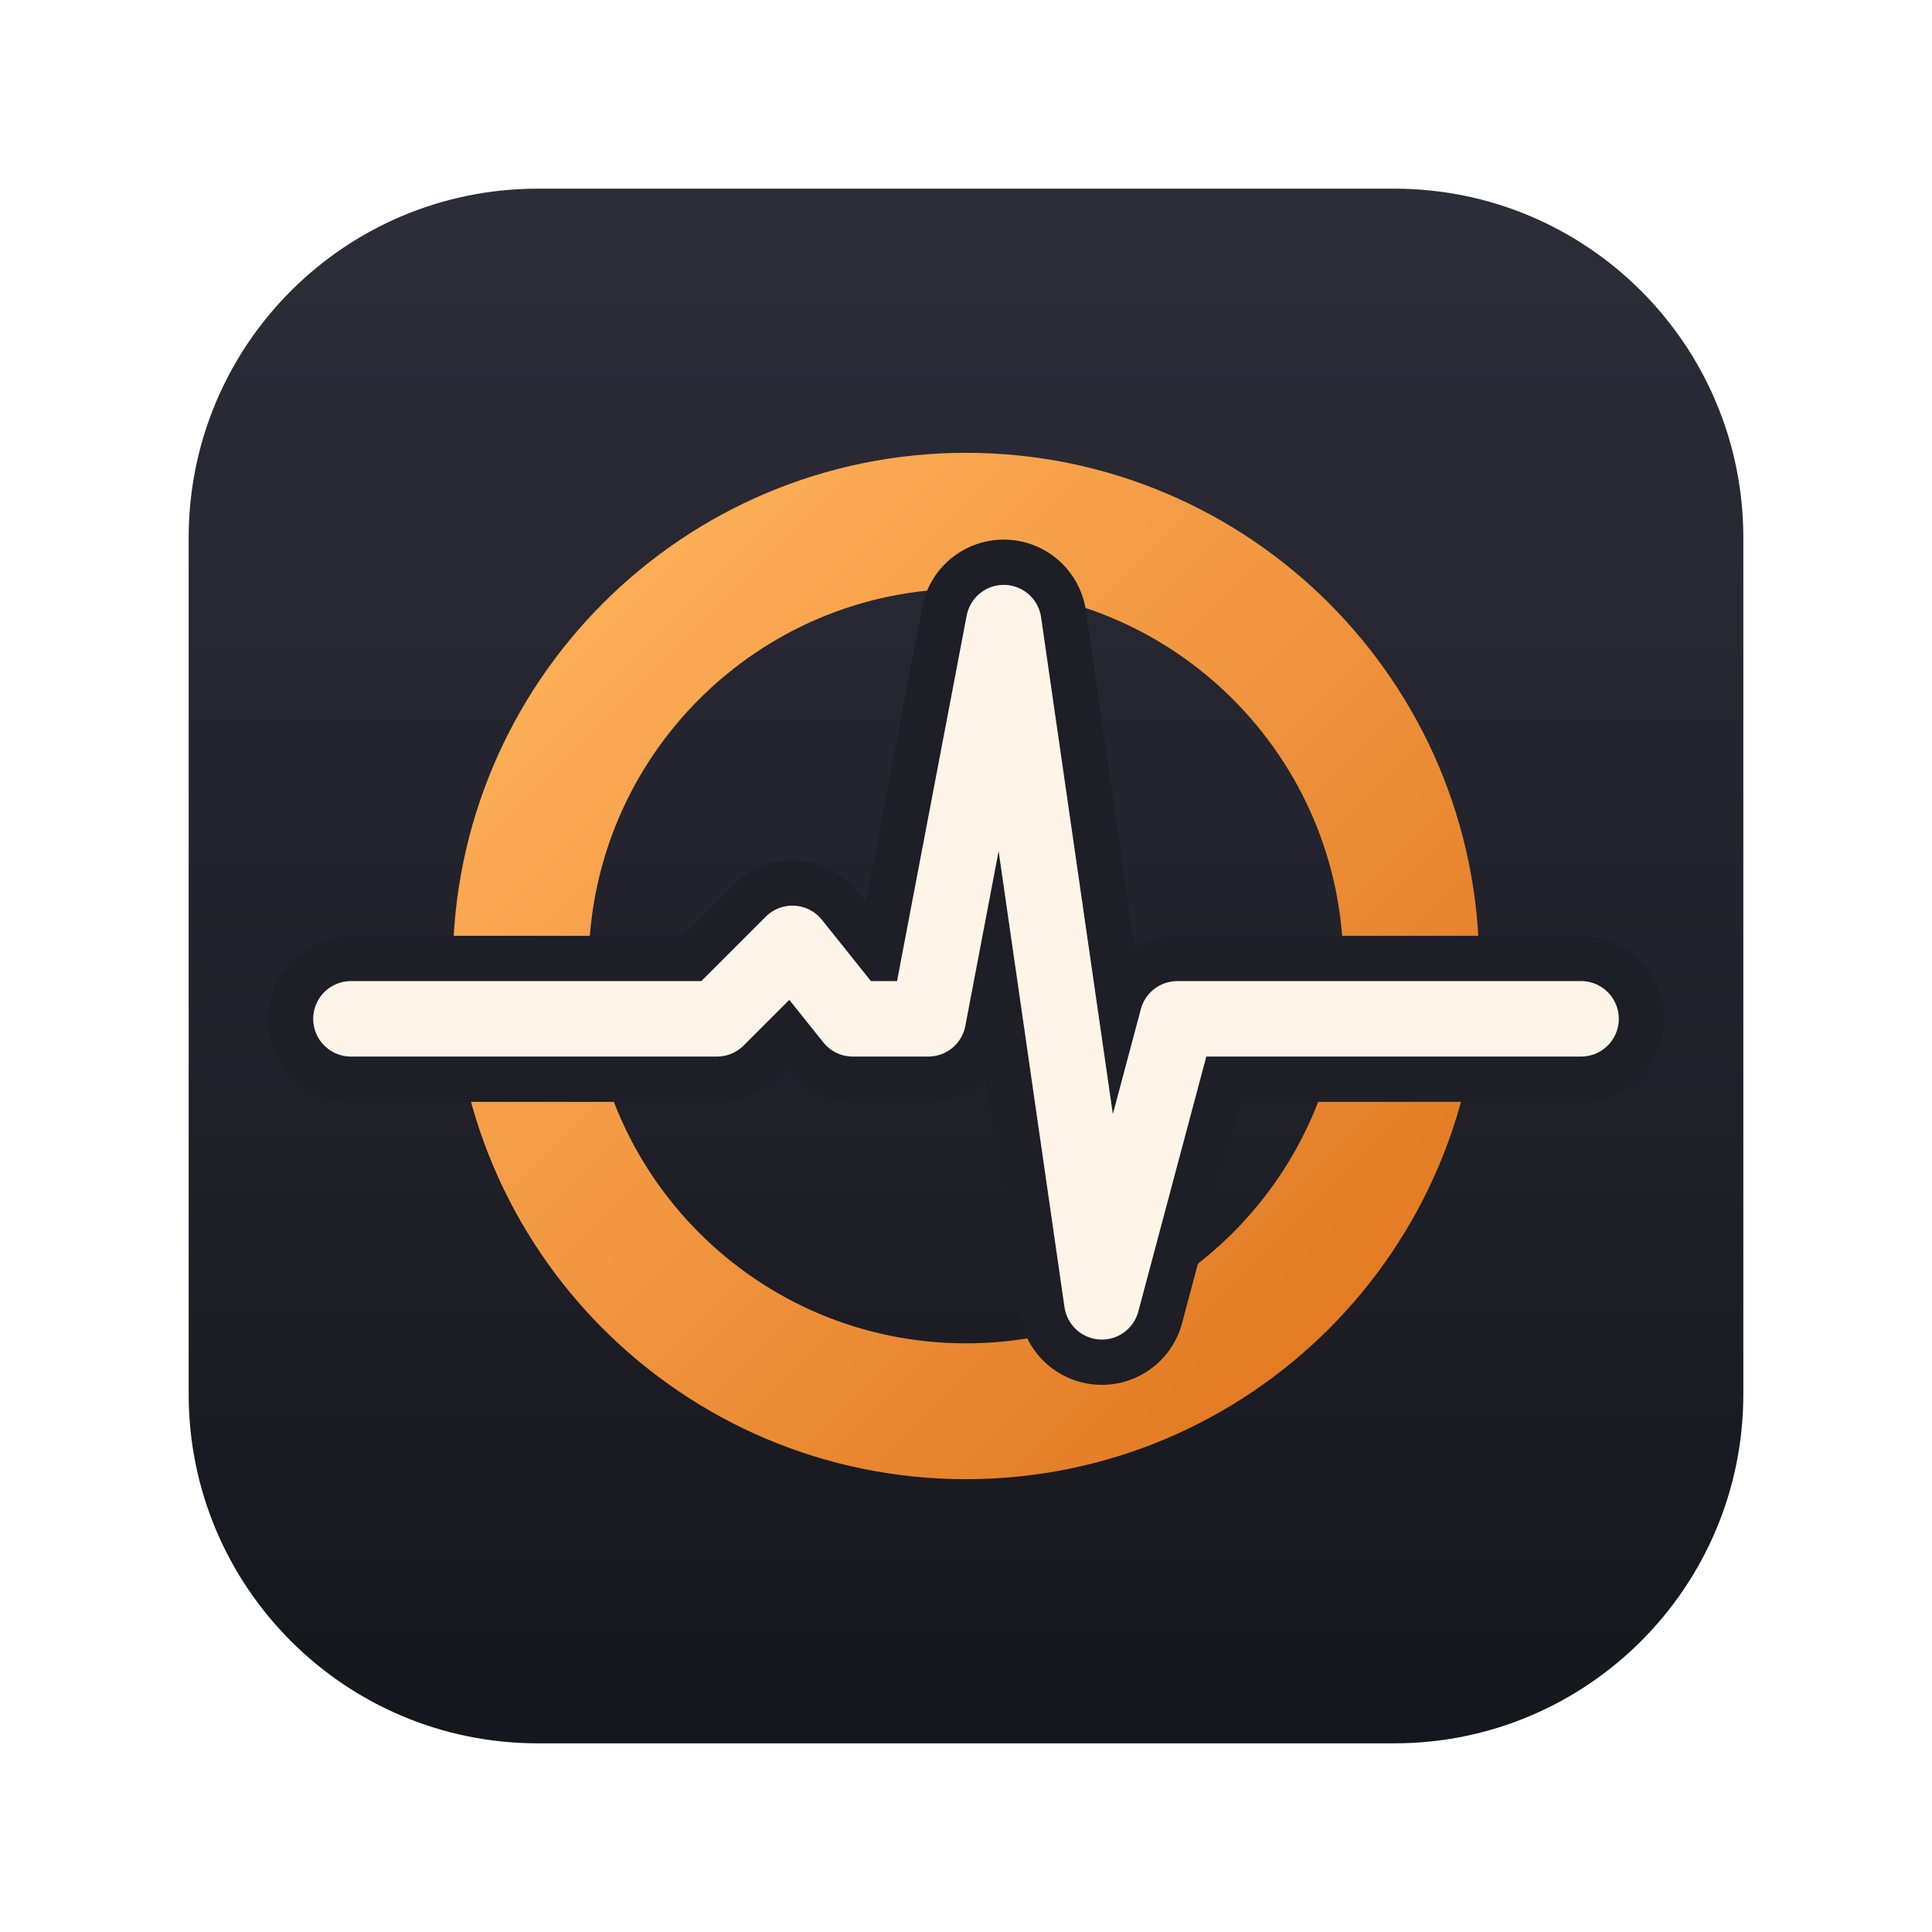
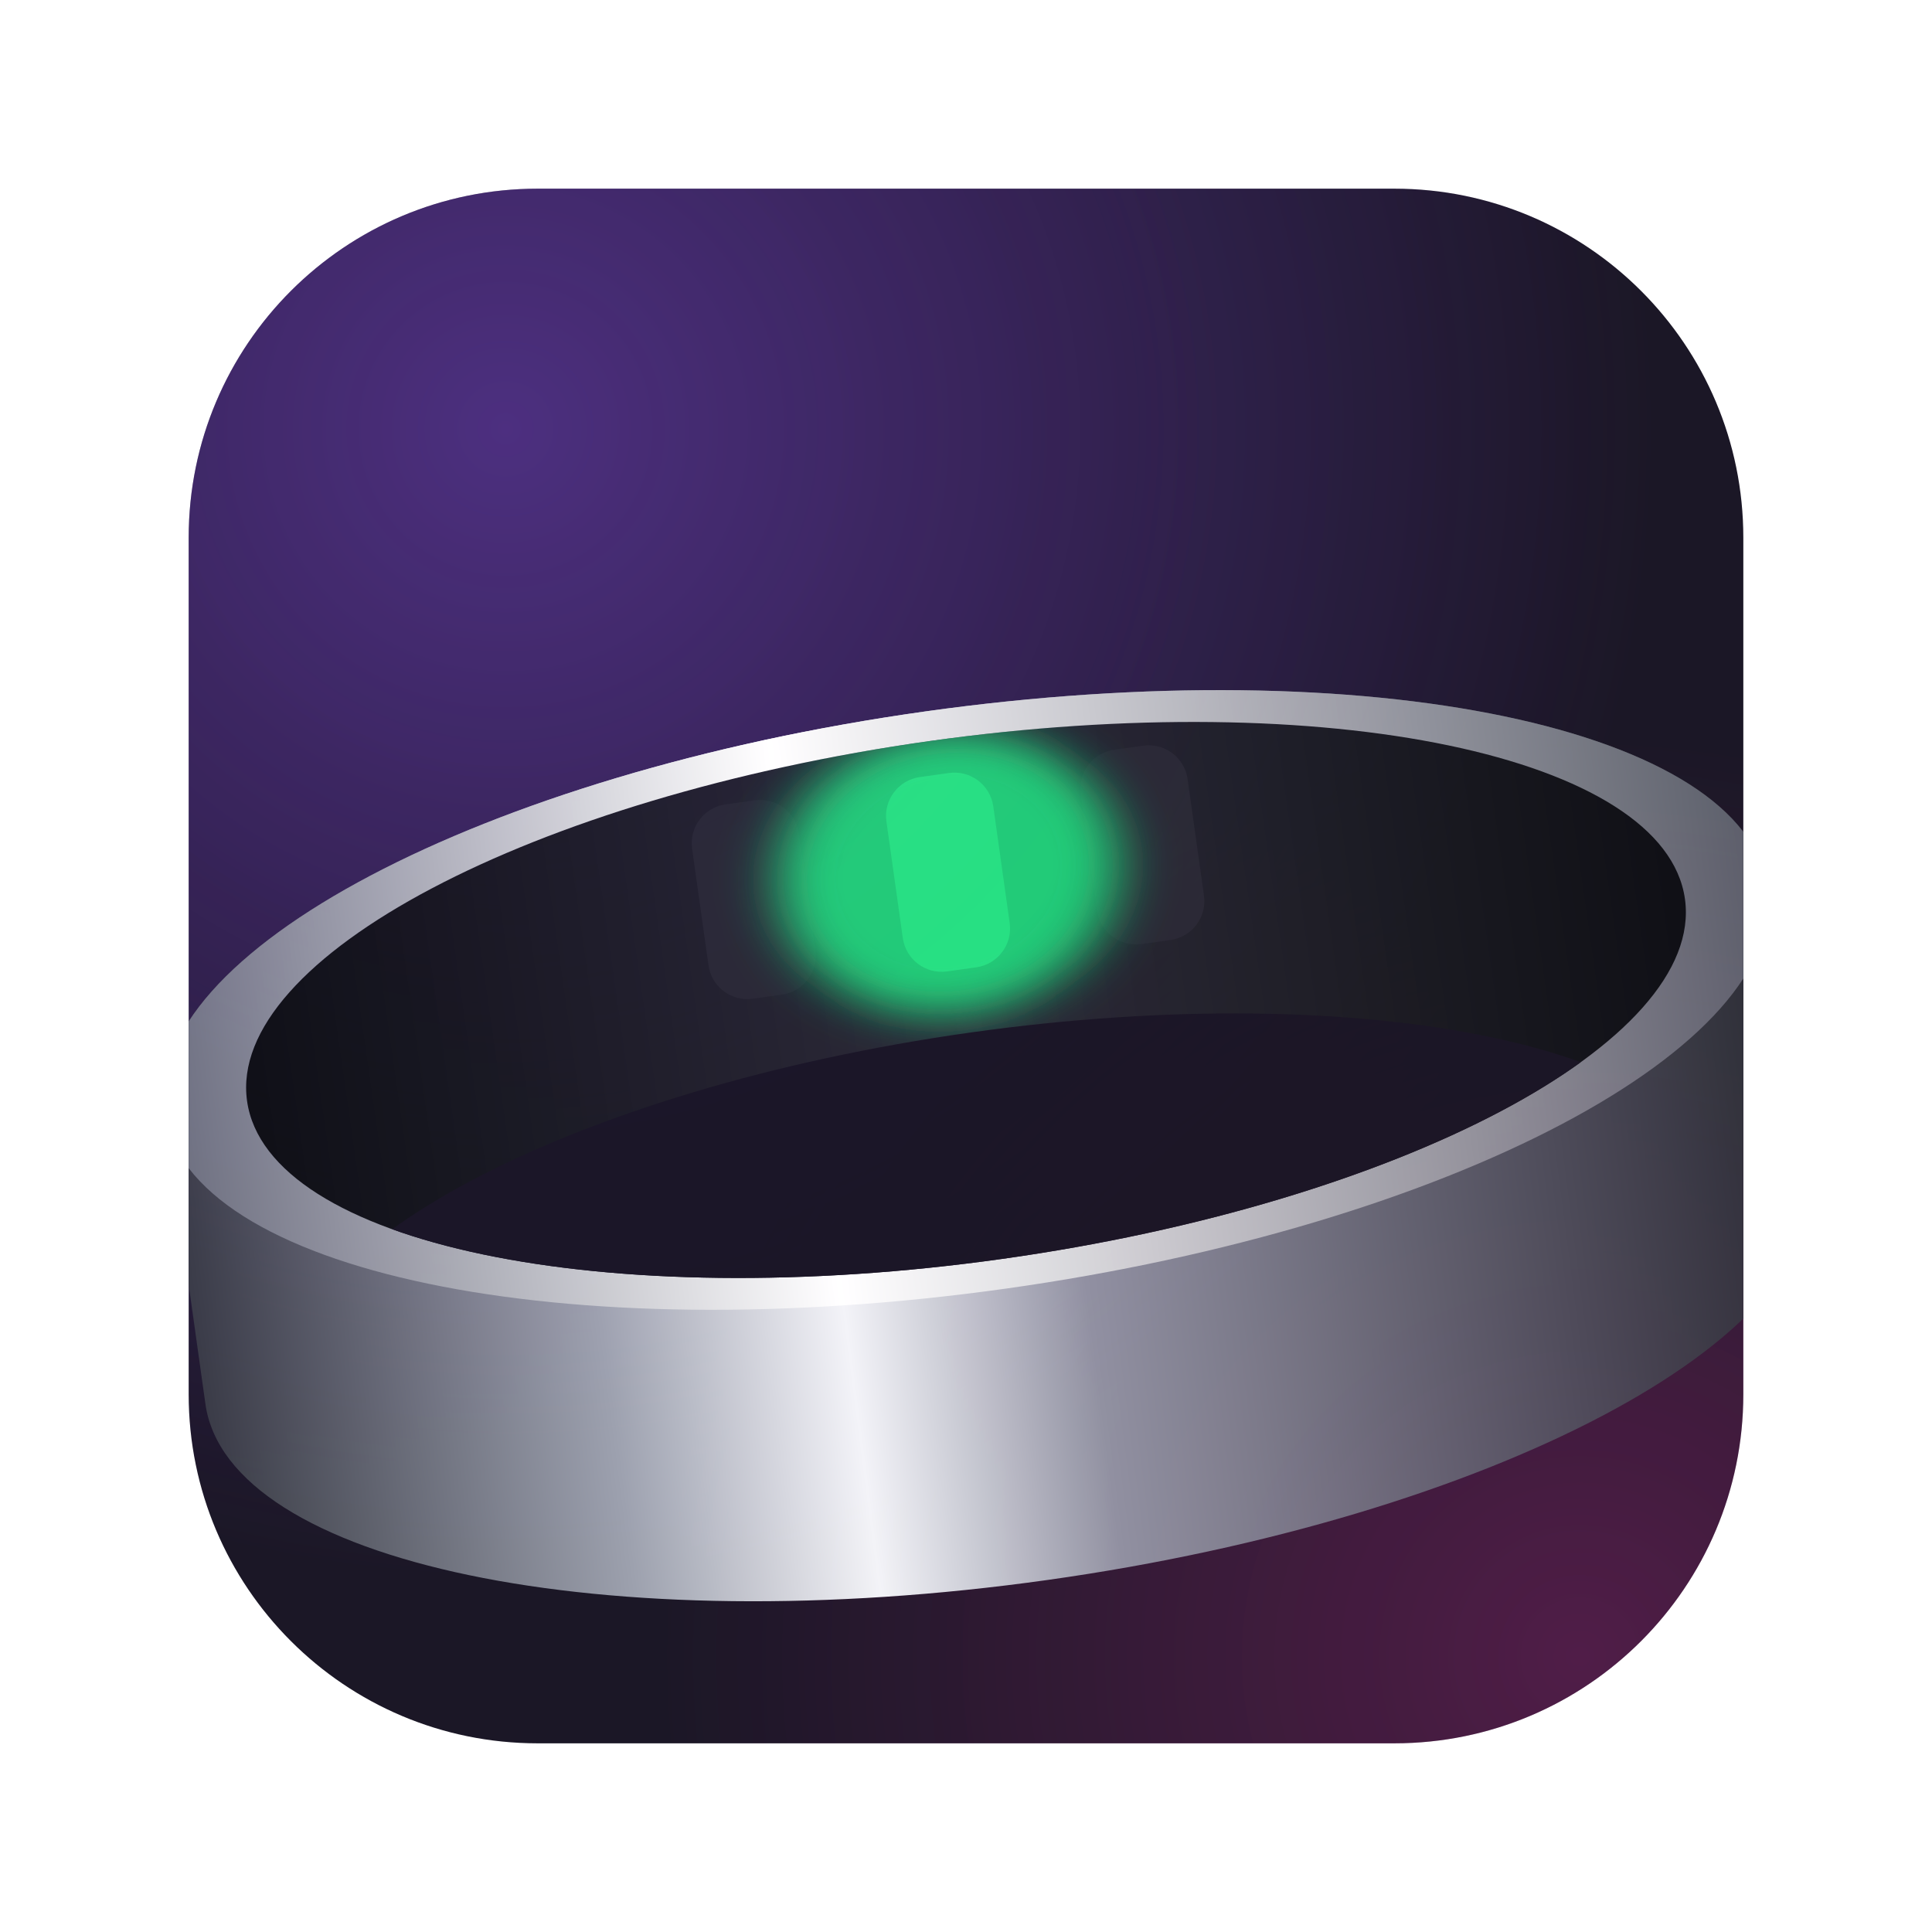
<svg xmlns="http://www.w3.org/2000/svg" viewBox="0 0 1024 1024">
  <defs>
-     <linearGradient id="a" x1="0" x2="0" y1="0" y2="1">
-       <stop offset="0" stop-color="#2c2d38" />
-       <stop offset="1" stop-color="#16171d" />
+     <rect id="t" width="824" height="824" x="100" y="100" rx="185" />
+     <linearGradient id="s" x2="1">
+       <stop offset="0" stop-color="#3a3c46" />
+       <stop offset=".25" stop-color="#9da1ae" />
+       <stop offset=".4" stop-color="#f2f3f7" />
+       <stop offset=".55" stop-color="#8e92a0" />
+       <stop offset=".85" stop-color="#4a4d58" />
+       <stop offset="1" stop-color="#2a2c34" />
    </linearGradient>
-     <linearGradient id="b" x1="0" x2="1" y1="0" y2="1">
-       <stop offset="0" stop-color="#ffb35c" />
-       <stop offset="1" stop-color="#e0761f" />
+     <linearGradient id="p" x2="1">
+       <stop offset="0" stop-color="#6b6f7c" />
+       <stop offset=".4" stop-color="#fff" />
+       <stop offset="1" stop-color="#5a5d69" />
    </linearGradient>
+     <linearGradient id="i" x2="1">
+       <stop offset="0" stop-color="#101116" />
+       <stop offset=".5" stop-color="#2c2d36" />
+       <stop offset="1" stop-color="#101116" />
+     </linearGradient>
+     <radialGradient id="a" cx=".2" cy=".15" r=".75">
+       <stop offset="0" stop-color="#9b5cff" stop-opacity=".38" />
+       <stop offset="1" stop-color="#9b5cff" stop-opacity="0" />
+     </radialGradient>
+     <radialGradient id="b" cx=".9" cy=".95" r=".6">
+       <stop offset="0" stop-color="#ff3dbb" stop-opacity=".22" />
+       <stop offset="1" stop-color="#ff3dbb" stop-opacity="0" />
+     </radialGradient>
+     <filter id="f" x="-1" y="-1" width="3" height="3">
+       <feGaussianBlur stdDeviation="10" />
+     </filter>
+     <clipPath id="c">
+       <use href="#t" />
+     </clipPath>
+     <clipPath id="h">
+       <ellipse rx="296" ry="106.6" />
+     </clipPath>
  </defs>
-   <rect width="824" height="824" x="100" y="100" fill="url(#a)" rx="185" />
-   <circle cx="512" cy="512" r="236" fill="none" stroke="url(#b)" stroke-width="72" />
-   <path fill="none" stroke="#1d1e26" stroke-linecap="round" stroke-linejoin="round" stroke-width="88" d="M186 540h194l40-40 32 40h40l40-210 52 360 40-150h214" />
-   <path fill="none" stroke="#fff4e8" stroke-linecap="round" stroke-linejoin="round" stroke-width="40" d="M186 540h194l40-40 32 40h40l40-210 52 360 40-150h214" />
+   <use href="#t" fill="#1b1726" />
+   <use href="#t" fill="url(#a)" />
+   <use href="#t" fill="url(#b)" />
+   <g clip-path="url(#c)">
+     <g transform="translate(512 530) rotate(-8) scale(1.3)">
+       <path d="M-330 0a330 118.8 0 0 1 660 0v120a330 118.8 0 0 1-660 0z" fill="url(#s)" />
+       <ellipse rx="330" ry="118.8" fill="url(#p)" />
+       <ellipse rx="296" ry="106.6" fill="url(#i)" />
+       <g clip-path="url(#h)">
+         <g fill="#2a2b33">
+           <rect x="-102" y="-92.6" width="44" height="80" rx="16" />
+           <rect x="58" y="-92.6" width="44" height="80" rx="16" />
+         </g>
+         <rect x="-22" y="-92.6" width="44" height="80" rx="16" fill="#5dffa0" />
+         <ellipse cy="-52.6" rx="70" ry="58" fill="#1fe07a" opacity=".9" filter="url(#f)" />
+         <ellipse cy="120" rx="296" ry="106.6" fill="#1b1726" />
+       </g>
+     </g>
+   </g>
+   <g opacity=".25" style="mix-blend-mode:color">
+     <use href="#t" fill="url(#a)" />
+     <use href="#t" fill="url(#b)" />
+   </g>
</svg>
